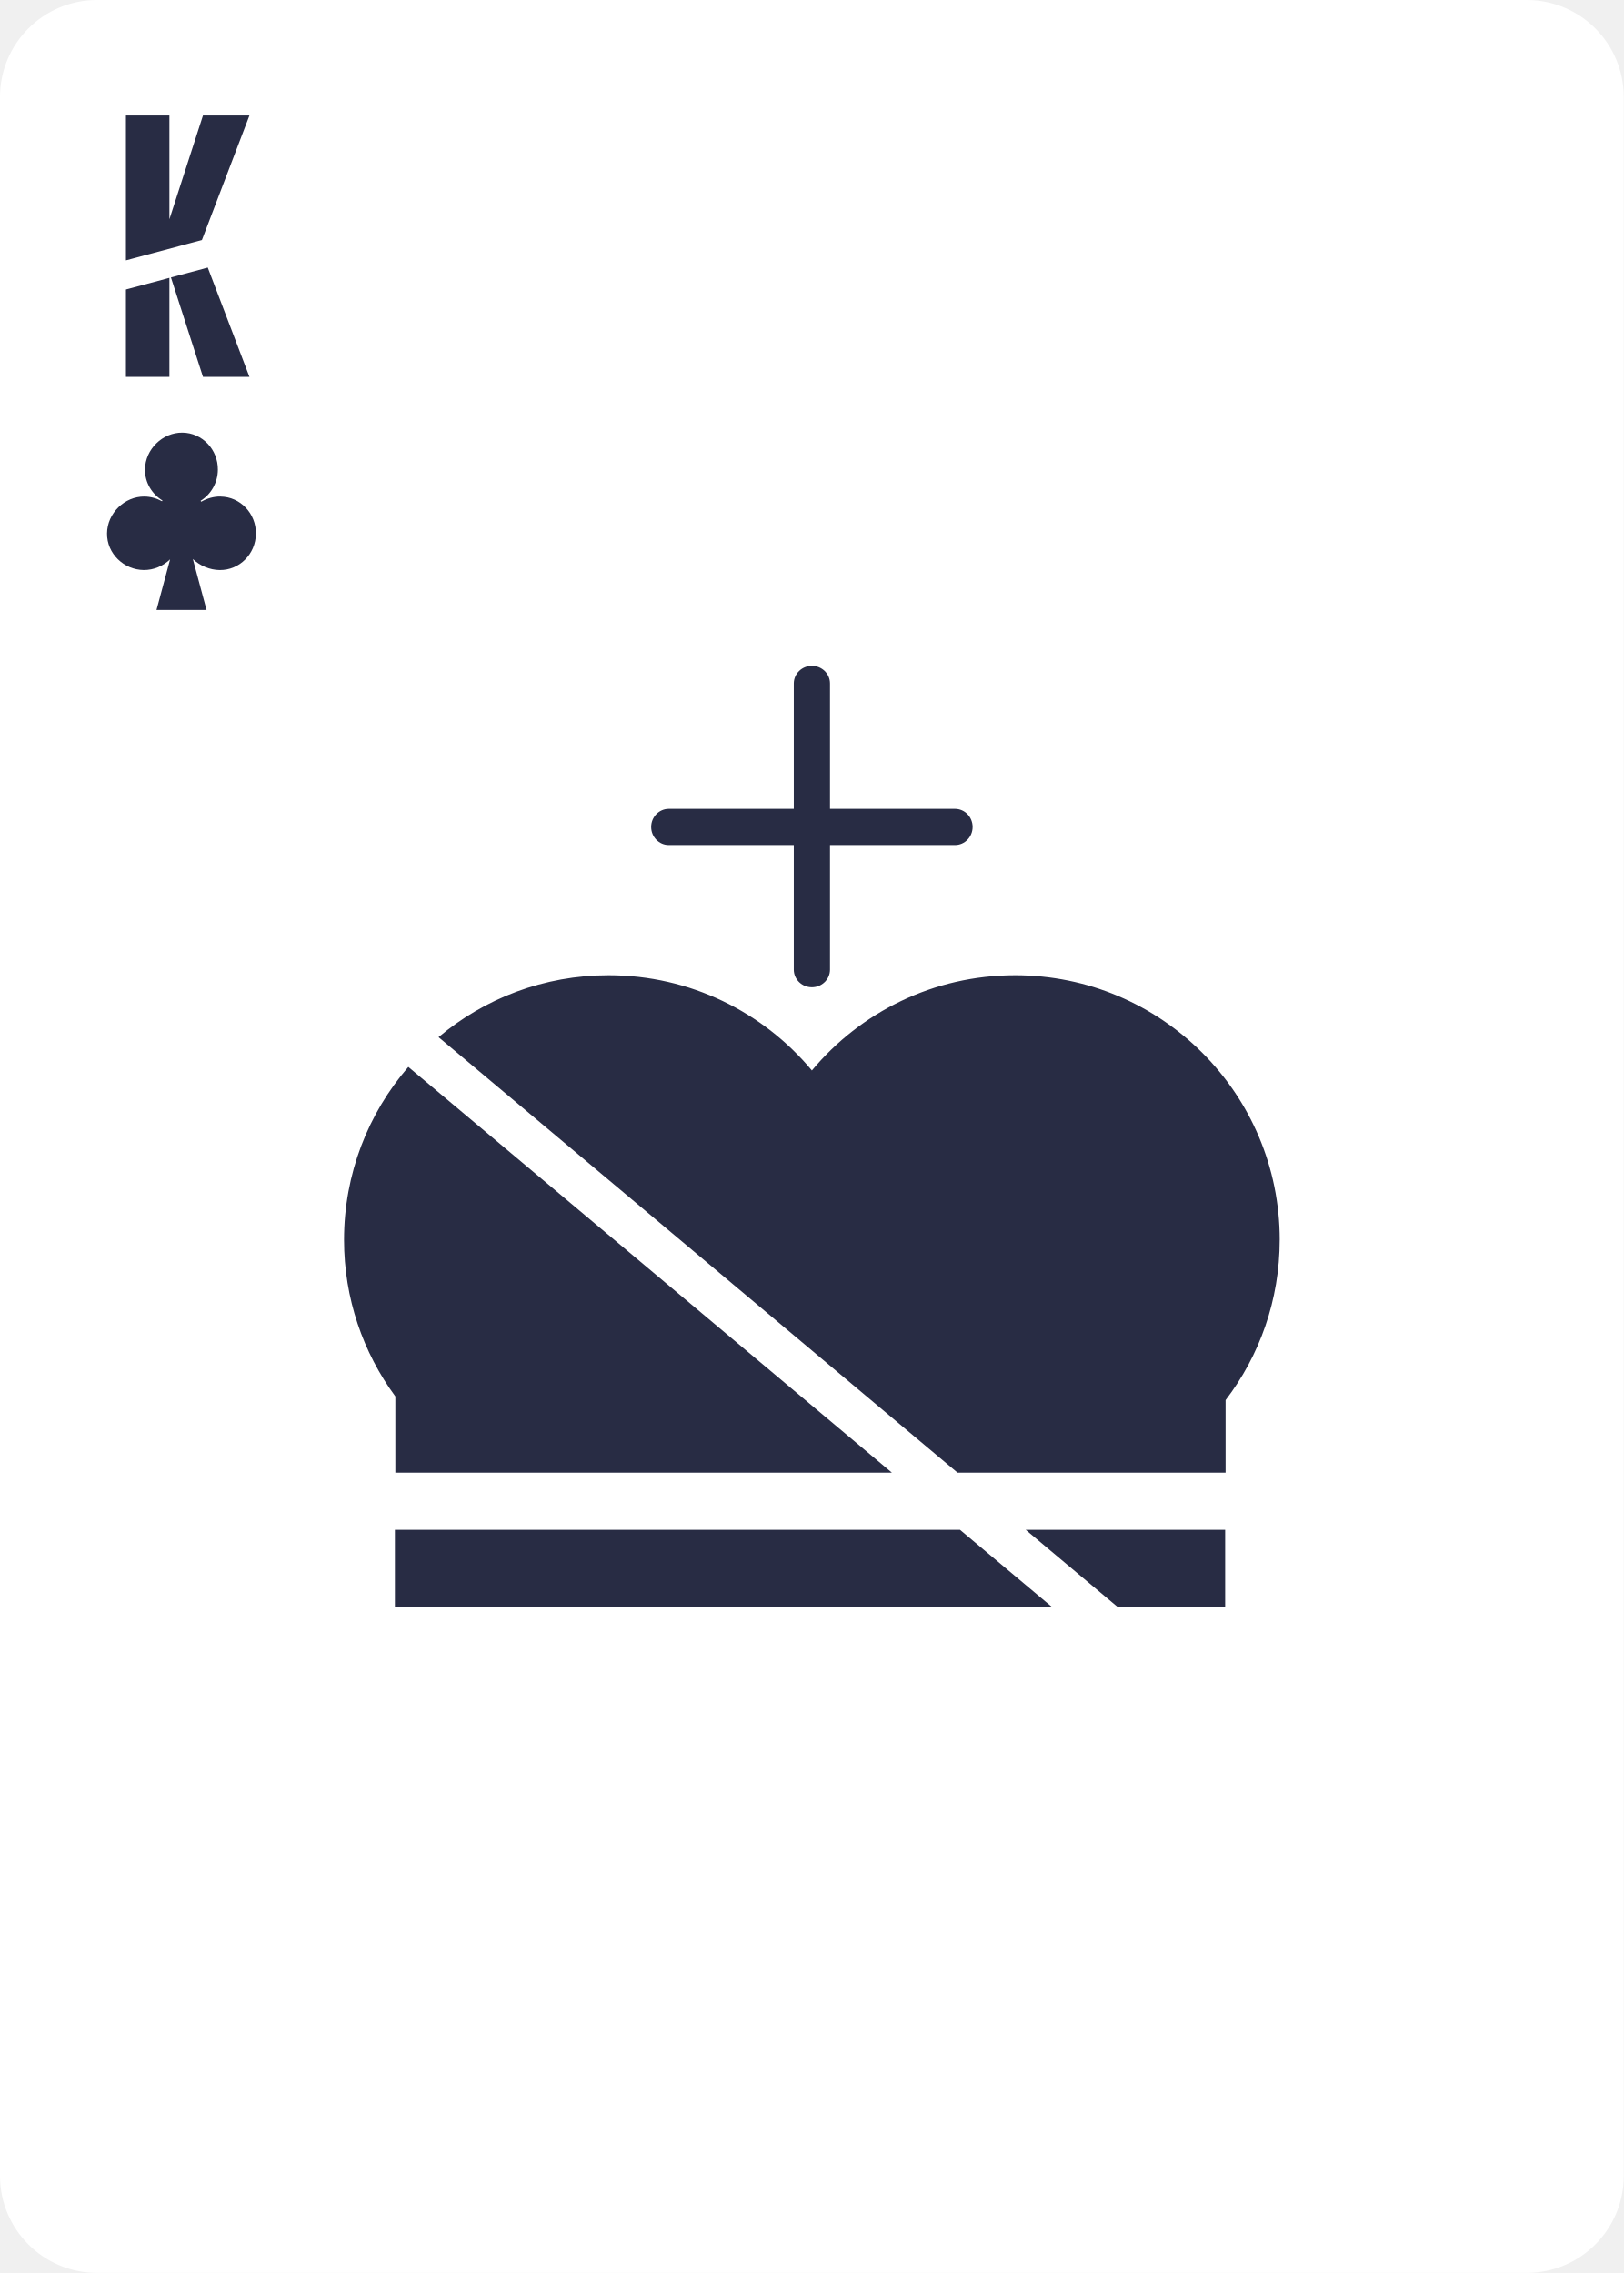
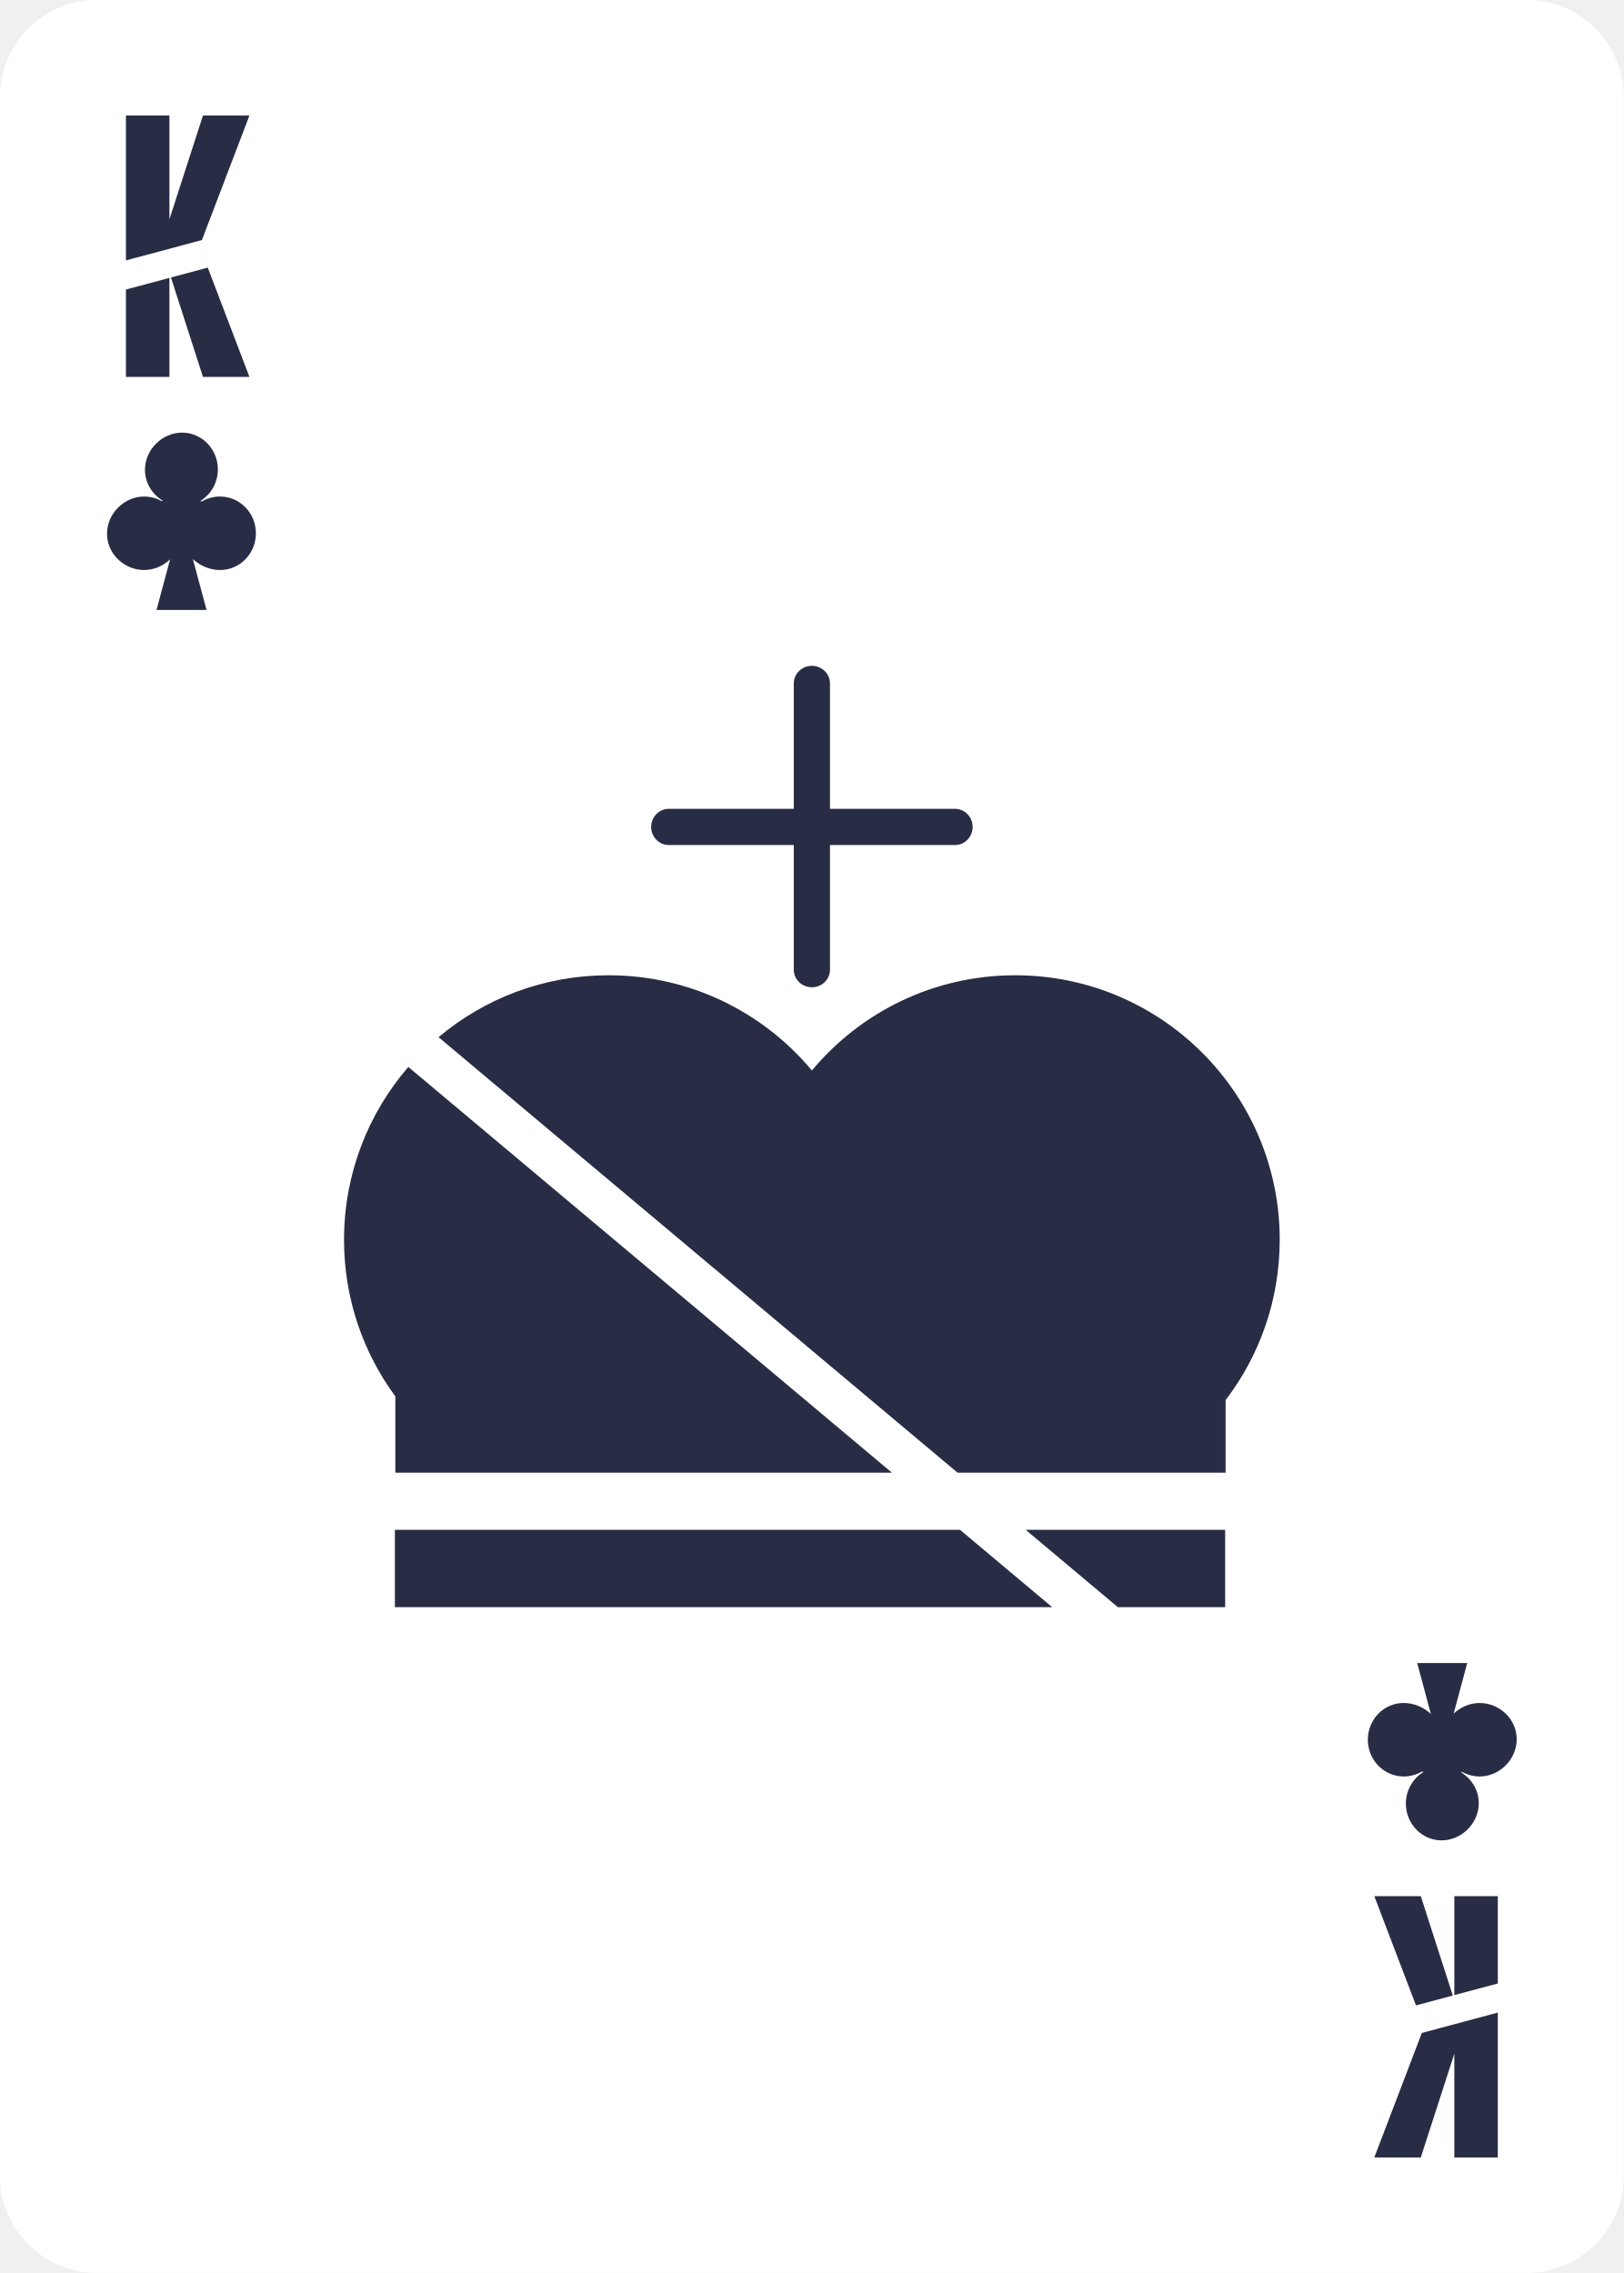
<svg xmlns="http://www.w3.org/2000/svg" viewBox="0 0 750 1050">
-   <g id="uuid-45160d85-2cbe-458a-a8e8-8b9542b46048">
+   <g id="uuid-3fd5e958-e62e-4419-bda7-62e317ac08a3">
    <rect width="750" height="1049.95" rx="44.82" ry="44.82" style="fill:#fff;" />
  </g>
-   <g id="uuid-d62627b4-556a-455a-af39-09da9bcc9786">
+   <g id="uuid-3439de31-2991-414f-853c-740fe2056e78">
    <g>
      <path d="M411.98,680.3H182.61v-35.24c-14.9-20.25-23.7-45.27-23.7-72.33,0-30.52,11.19-58.43,29.69-79.86l223.38,187.43Z" style="fill:#282c44;" />
      <path d="M591.09,572.72c0,27.83-9.31,53.51-24.99,74.05v33.53h-123.8l-42.6-35.75-12.75-10.7-36.4-30.55-147.99-124.18c21.24-17.86,48.63-28.6,78.55-28.6,37.74,0,71.49,17.11,93.9,43.99,22.4-26.88,56.15-43.99,93.89-43.99,67.5,0,122.2,54.72,122.2,122.2Z" style="fill:#282c44;" />
      <polygon points="443.41 706.68 486.01 742.43 182.4 742.43 182.4 706.68 443.41 706.68" style="fill:#282c44;" />
      <polygon points="565.9 706.68 565.9 742.43 516.34 742.43 473.74 706.68 565.9 706.68" style="fill:#282c44;" />
      <path d="M449.25,382c0-4.61-3.63-8.34-8.11-8.36h0s-57.77,0-57.77,0v-57.7h-.01c0-.07,.01-.14,.01-.21,0-4.5-3.74-8.15-8.36-8.15s-8.36,3.65-8.36,8.15c0,.07,0,.14,.01,.21h-.01v57.7h-57.52c-.07,.01-.14,0-.21,0-4.5,0-8.15,3.74-8.15,8.36s3.65,8.36,8.15,8.36c.07,0,.14,0,.21-.01h0s57.52,.01,57.52,.01v57.6h0c.02,4.48,3.75,8.11,8.36,8.11s8.34-3.63,8.36-8.11h0v-57.6h57.77c4.49-.02,8.11-3.76,8.11-8.36Z" style="fill:#282c44;" />
    </g>
    <g>
      <polygon points="58.17 133.75 58.17 174.09 78.25 174.09 78.25 128.37 58.17 133.75" style="fill:#282c44;" />
      <polygon points="93.26 110.89 115.21 53.37 93.75 53.37 78.25 101.31 78.25 53.37 58.17 53.37 58.17 120.29 93.26 110.89" style="fill:#282c44;" />
      <polygon points="78.96 128.18 93.75 174.09 115.21 174.09 95.96 123.62 78.96 128.18" style="fill:#282c44;" />
    </g>
    <path d="M101.85,229.36c-3.12-.04-6.2,.85-8.91,2.4l-.29-.42c4.73-2.94,7.92-8.24,7.98-14.33,.1-9.37-7.22-17.05-16.35-17.16-9.14-.11-17.21,7.64-17.31,17.02-.07,6.09,3.25,11.36,8.08,14.34l-.22,.33c-2.44-1.35-5.2-2.13-8.08-2.17-9.14-.11-17.21,7.64-17.31,17.02-.1,9.37,7.8,16.81,16.93,16.92,4.61,.05,8.98-1.84,12.2-4.92l-6.28,23.38h23.11l-6.32-23.53c3.29,3.1,7.78,5.03,12.39,5.08,9.13,.11,16.62-7.4,16.73-16.78,.1-9.37-7.22-17.05-16.35-17.16" style="fill:#282c44;" />
+     <g>
+       <polygon points="691.83 916.25 691.83 875.91 671.75 875.91 671.75 921.63 691.83 916.25" style="fill:#282c44;" />
+       <polygon points="656.74 939.11 634.79 996.63 656.25 996.63 671.75 948.69 671.75 996.63 691.83 996.63 691.83 929.71 656.74 939.11" style="fill:#282c44;" />
+       <polygon points="671.04 921.82 656.25 875.91 634.79 875.91 654.04 926.38 671.04 921.82" style="fill:#282c44;" />
+     </g>
+     <path d="M648.15,820.64c3.12,.04,6.2-.85,8.91-2.4l.29,.42c-4.73,2.94-7.92,8.24-7.98,14.33-.1,9.37,7.22,17.05,16.35,17.16,9.14,.11,17.21-7.64,17.31-17.02,.07-6.09-3.25-11.36-8.08-14.34l.22-.33c2.44,1.35,5.2,2.13,8.08,2.17,9.14,.11,17.21-7.64,17.31-17.02,.1-9.37-7.8-16.81-16.93-16.92-4.61-.05-8.98,1.84-12.2,4.92l6.28-23.38h-23.11l6.32,23.53c-3.29-3.1-7.78-5.03-12.39-5.08-9.13-.11-16.62,7.4-16.73,16.78-.1,9.37,7.22,17.05,16.35,17.16" style="fill:#282c44;" />
  </g>
</svg>
